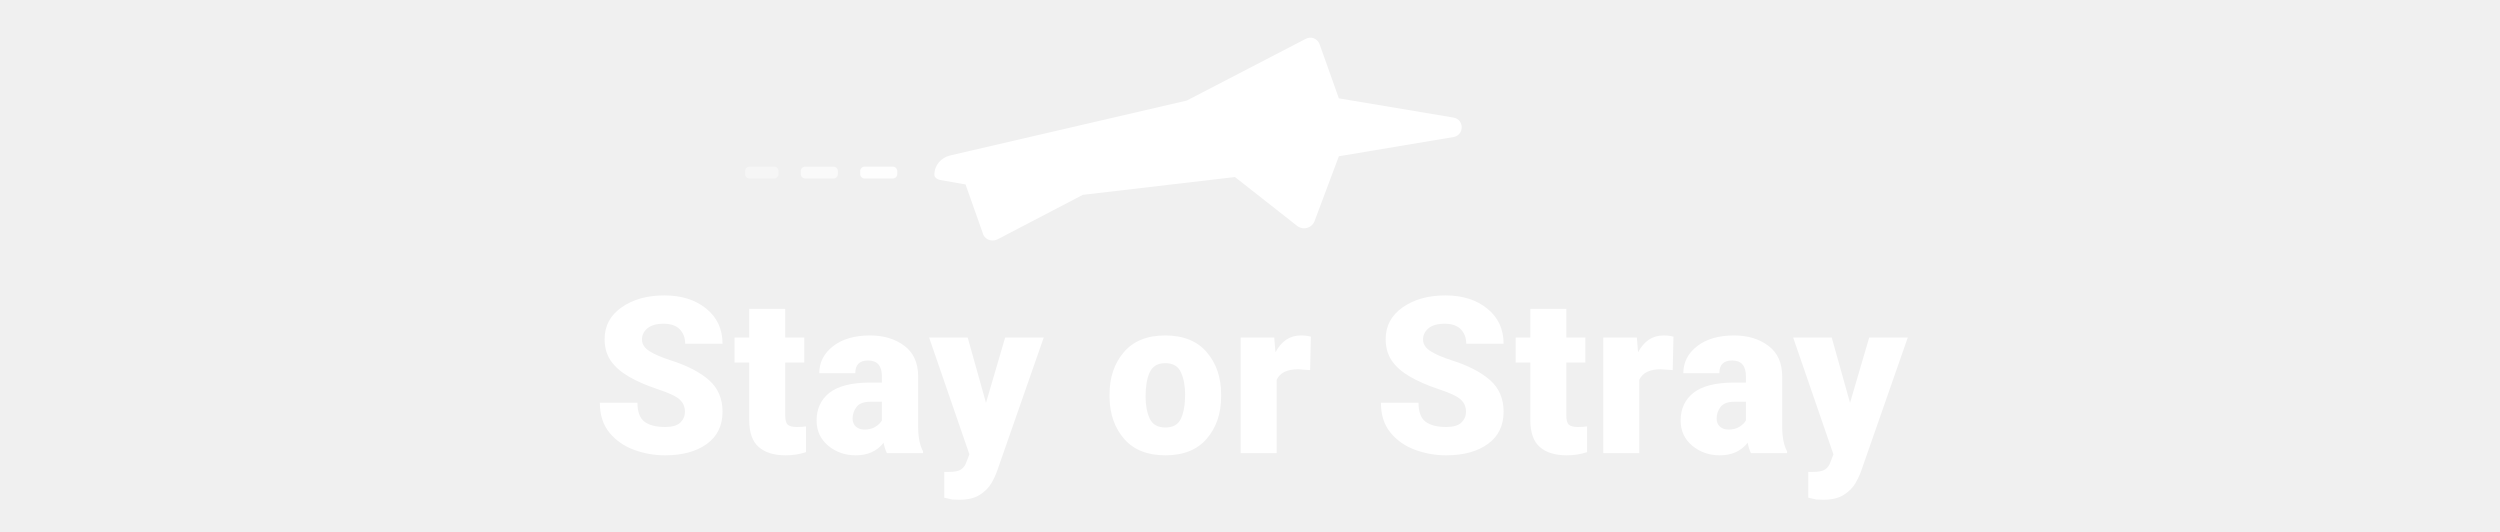
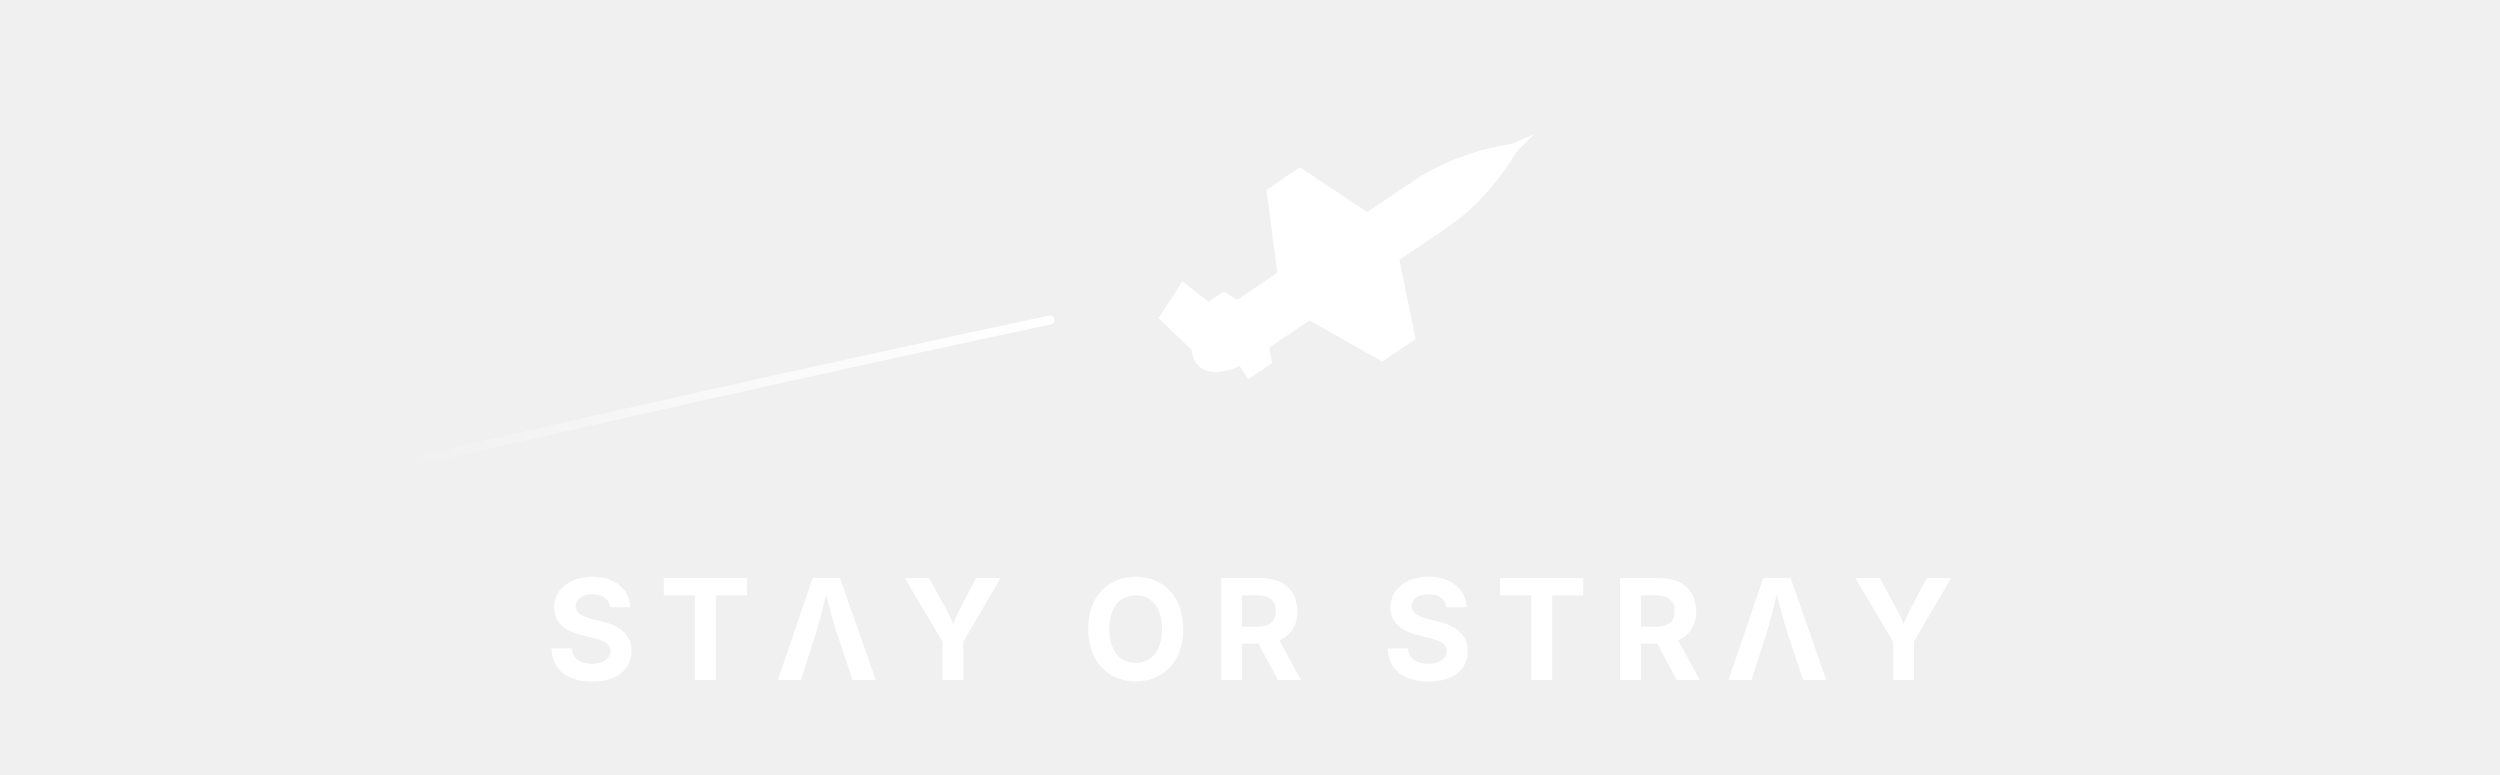
- <svg xmlns="http://www.w3.org/2000/svg" viewBox="0 0 320 68" fill="none" role="img" aria-labelledby="sos-logo-title">
-   <g fill="#ffffff" transform="translate(112 1) scale(0.95)">
-     <path d="M8 22.5       C8 21.2 8.9 20.2 10.1 19.9       L42 12.5       L58 4.2       C58.7 3.8 59.6 4.1 59.9 4.9       L62.5 12.2       L78 14.8       C79.4 15.1 79.4 17.1 78 17.4       L62.5 20       L59.2 28.8       C58.8 29.7 57.7 30 56.9 29.4       L48.5 22.8       L28 25.2       L16.5 31.2       C15.7 31.6 14.7 31.2 14.5 30.3       L12.2 23.8       L8.8 23.2       C8.3 23.1 8 22.8 8 22.5       Z" />
-     <rect x="-2" y="21.4" width="5" height="1.6" rx="0.6" opacity="0.9" />
-     <rect x="-10" y="21.4" width="5" height="1.6" rx="0.6" opacity="0.65" />
-     <rect x="-17.5" y="21.4" width="4.5" height="1.6" rx="0.6" opacity="0.4" />
+ <svg xmlns="http://www.w3.org/2000/svg" viewBox="0 0 1000 310" fill="none" role="img" aria-labelledby="sosTitle">
+   <defs>
+     <linearGradient id="trailFade" x1="100%" y1="0%" x2="0%" y2="20%">
+       <stop offset="0%" stop-color="#ffffff" stop-opacity="1" />
+       <stop offset="55%" stop-color="#ffffff" stop-opacity="0.55" />
+       <stop offset="100%" stop-color="#ffffff" stop-opacity="0" />
+     </linearGradient>
+   </defs>
+   <path d="M420 128 C340 145, 250 165, 120 195" stroke="url(#trailFade)" stroke-width="3.6" fill="none" stroke-linecap="round" />
+   <g fill="#ffffff" transform="translate(545 100) rotate(-34) scale(1.15)">
+     <path d="M-70 0       C-70 -6.5 -62 -10 -52 -10       L28 -10       C42 -10 54 -6 64 -1.5       L72 0       L64 1.5       C54 6 42 10 28 10       L-52 10       C-62 10 -70 6.5 -70 0Z" />
+     <path d="M-22 2 L12 2 L-2 36 L-16 36 L-30 8Z" />
+     <path d="M-22 -2 L12 -2 L-2 -36 L-16 -36 L-30 -8Z" />
+     <path d="M-58 1 L-42 1 L-48 15 L-58 15Z" />
+     <path d="M-58 -1 L-42 -1 L-48 -15 L-58 -15Z" />
+     <path d="M-68 -1 L-50 -1 L-58 -26 L-72 -20Z" />
+     <ellipse cx="-2" cy="16" rx="6.5" ry="3.8" />
+     <ellipse cx="-2" cy="-16" rx="6.5" ry="3.8" />
  </g>
-   <text x="160" y="58" text-anchor="middle" fill="#ffffff" font-family="system-ui, -apple-system, 'Segoe UI', Roboto, Helvetica, Arial, sans-serif" font-size="28" font-weight="800" letter-spacing="0.015em">Stay or Stray</text>
+   <text x="500" y="272" text-anchor="middle" fill="#ffffff" font-family="Montserrat, Inter, 'Helvetica Neue', Helvetica, Arial, sans-serif" font-size="56" font-weight="700" letter-spacing="0.16em">STΛY OR STRΛY</text>
</svg>
